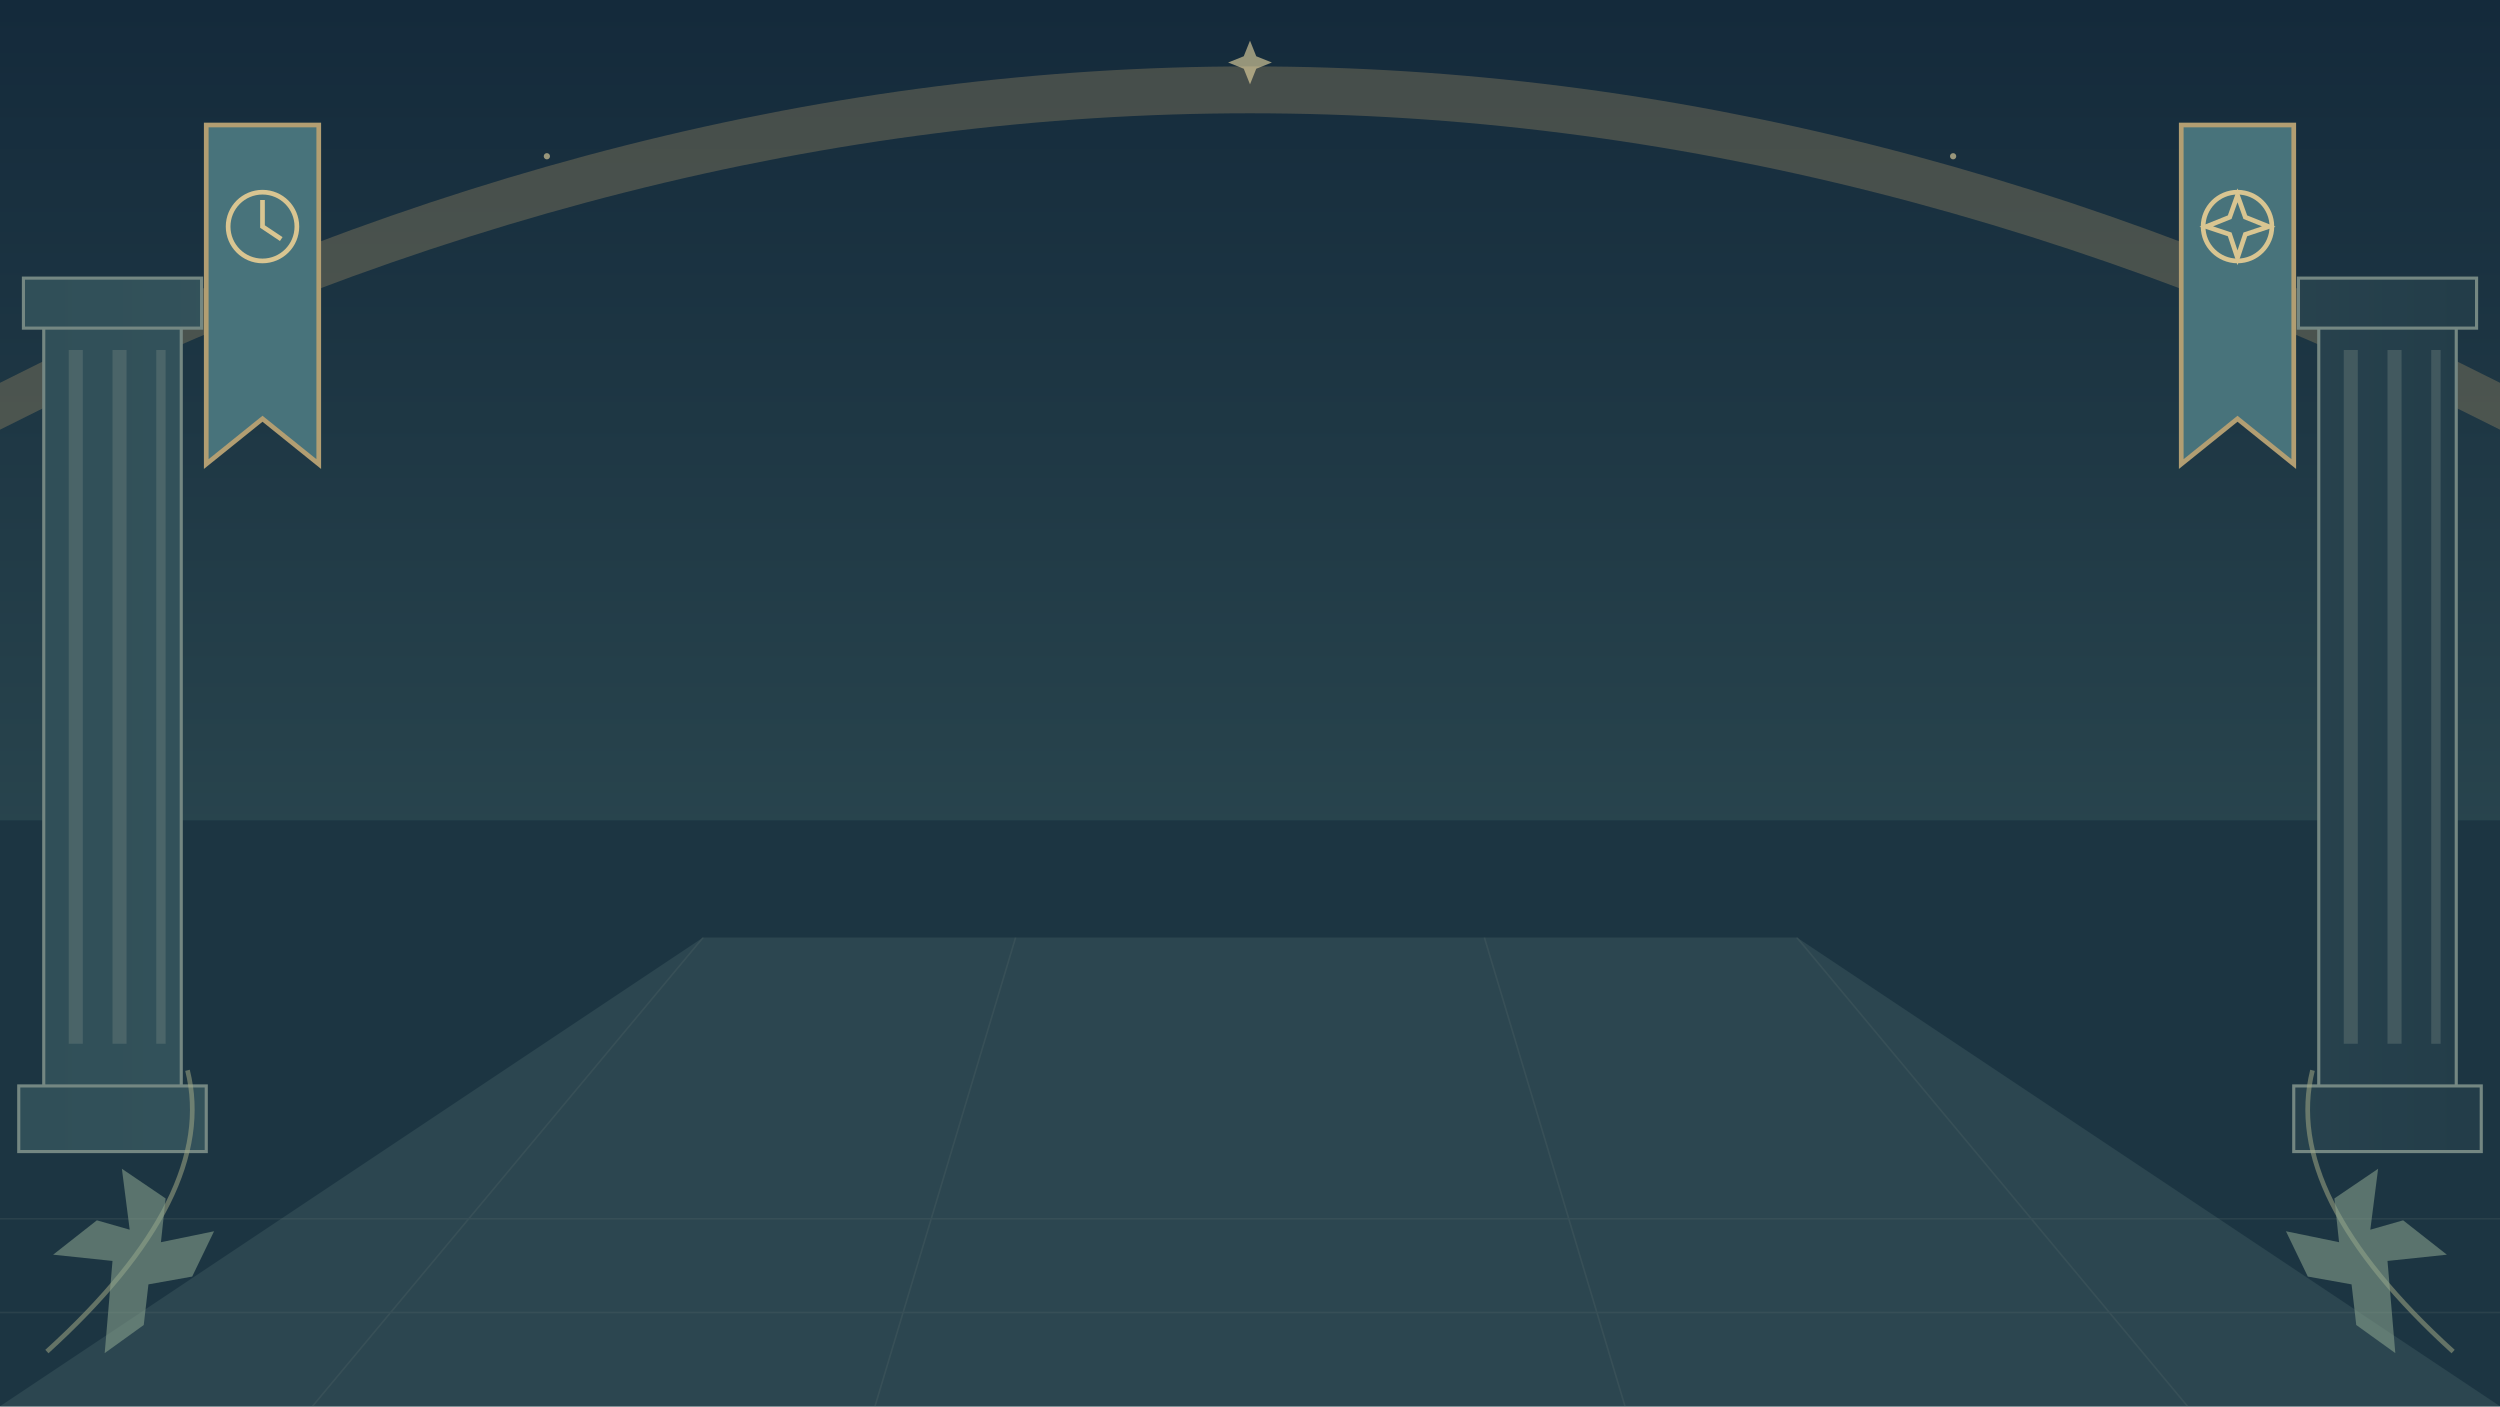
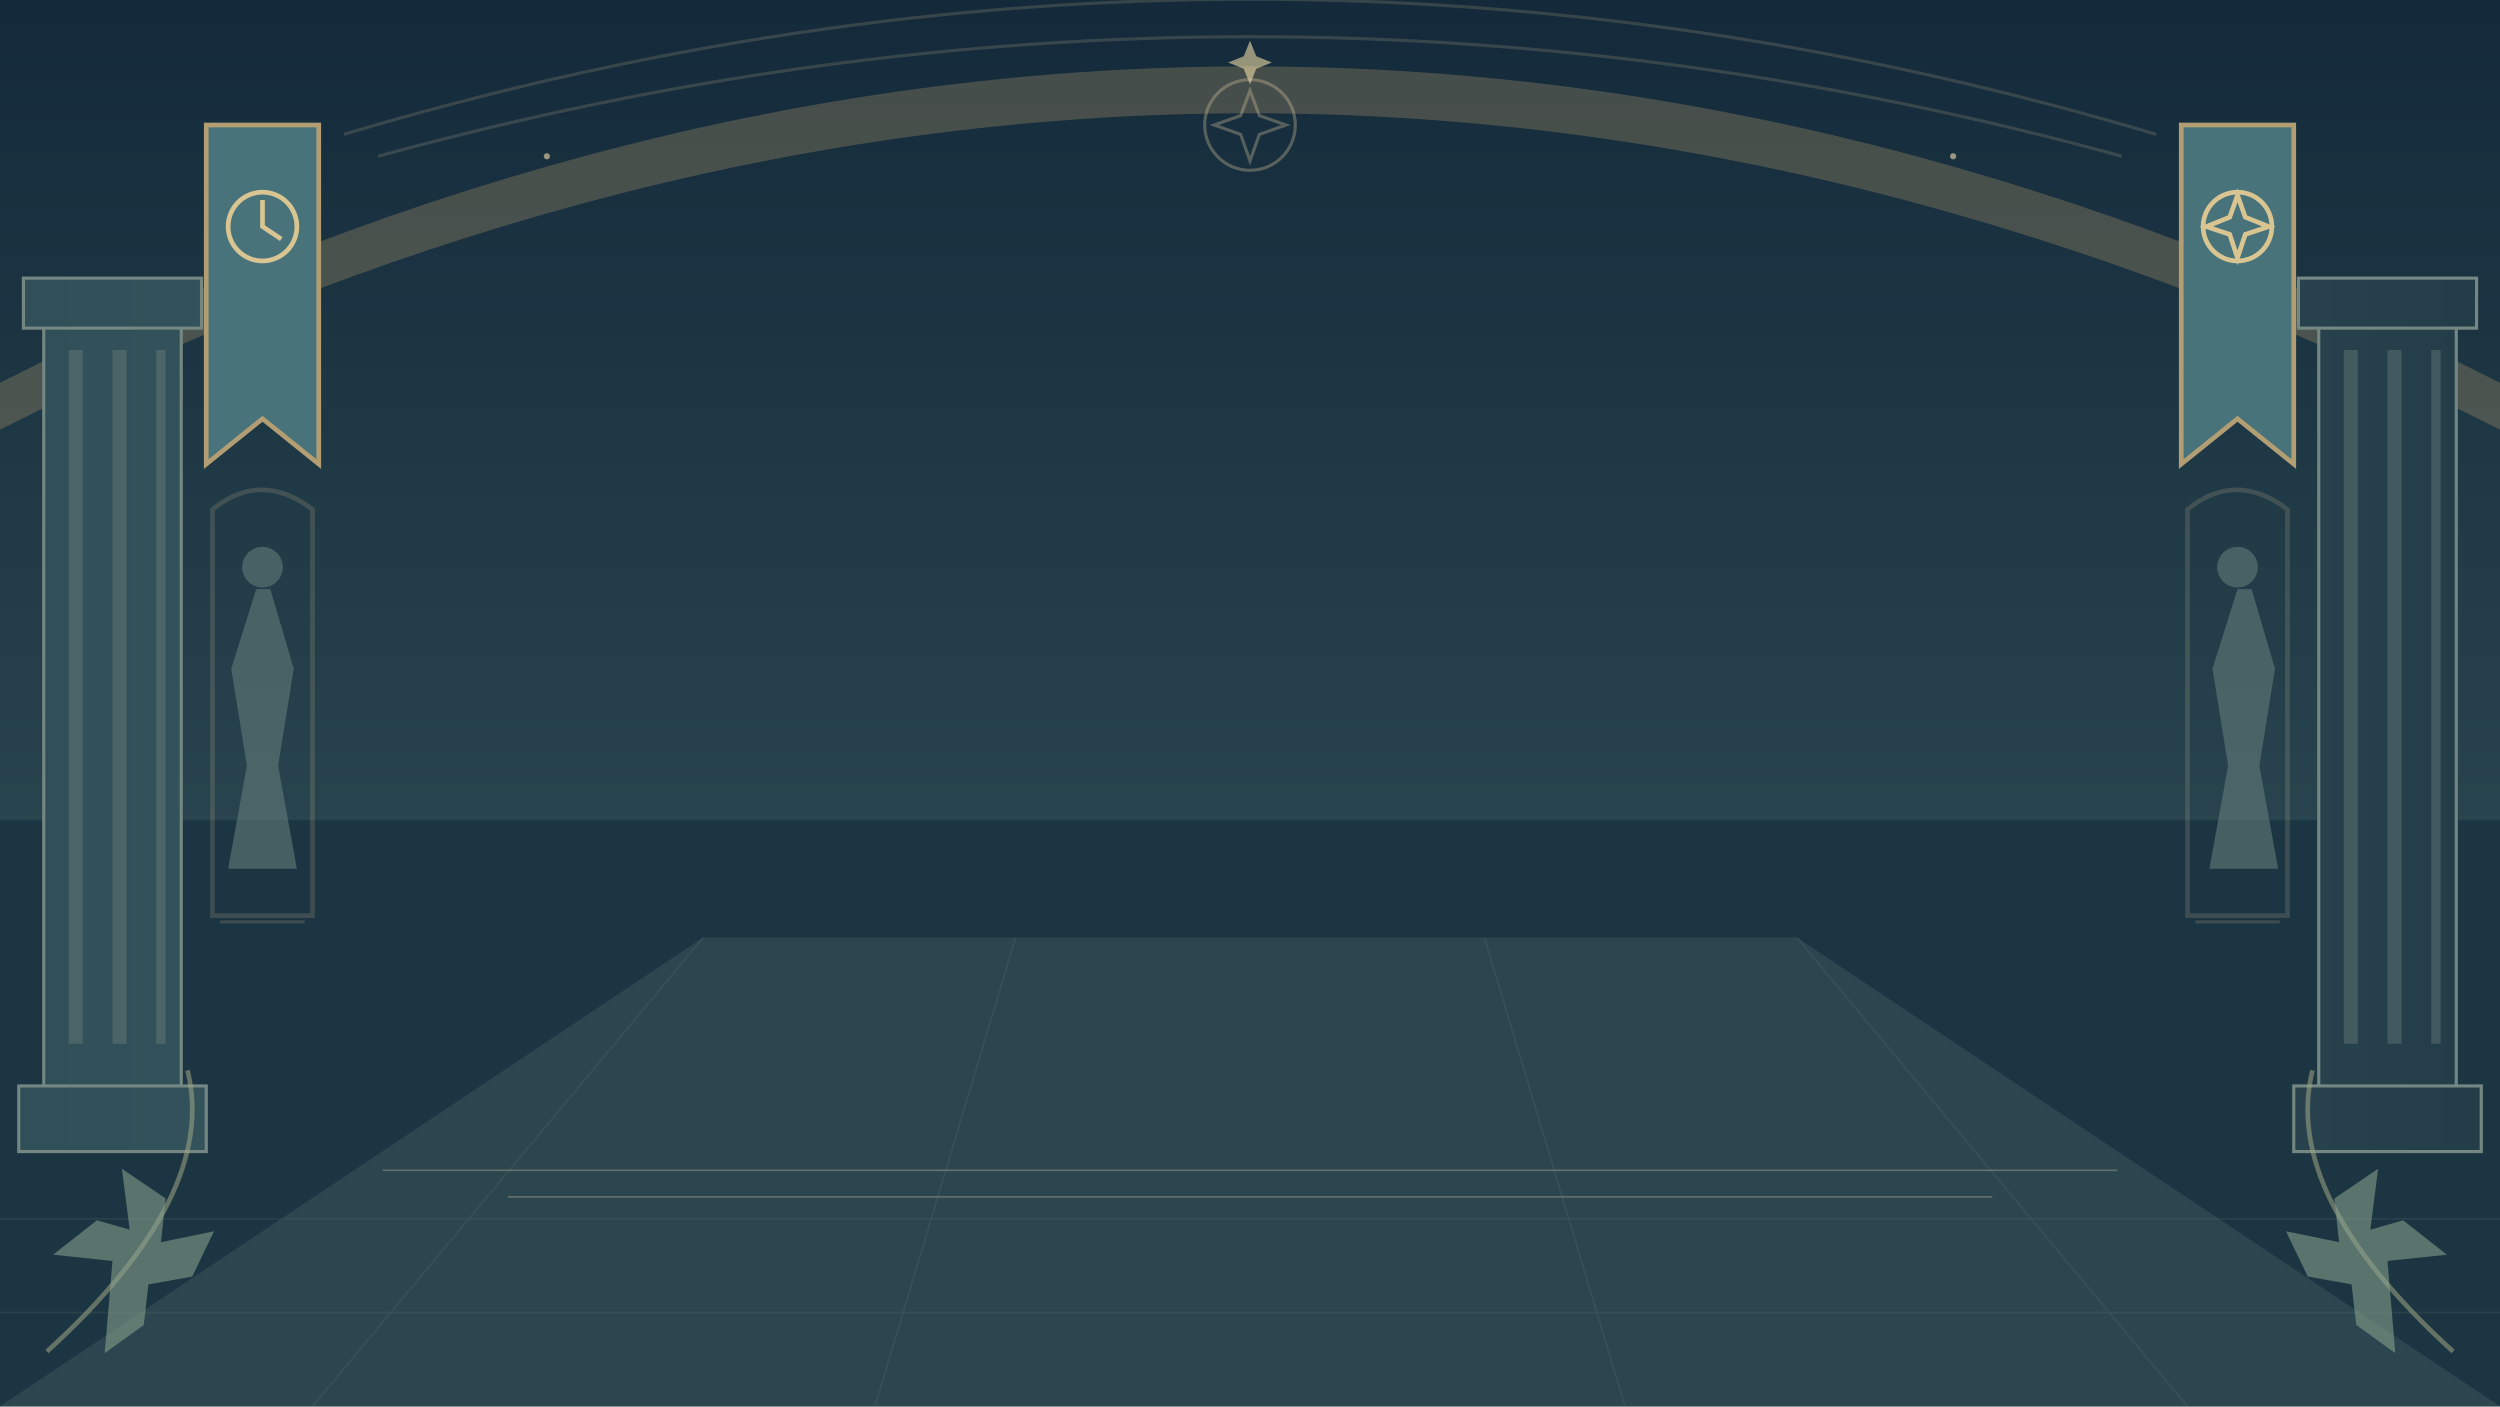
<svg xmlns="http://www.w3.org/2000/svg" width="1600" height="900" viewBox="0 0 1600 900">
  <defs>
    <linearGradient id="sky" x2="0" y2="1">
      <stop stop-color="#142a3b" />
      <stop offset="1" stop-color="#36565a" />
    </linearGradient>
    <linearGradient id="stone" x2="1" y2="0">
      <stop stop-color="#304f58" />
      <stop offset=".5" stop-color="#456269" />
      <stop offset="1" stop-color="#233d49" />
    </linearGradient>
  </defs>
  <path fill="url(#sky)" d="M0 0h1600v900H0z" />
  <path d="M0 245Q800-160 1600 245v30Q800-130 0 275Z" fill="#a18d65" opacity=".35" />
  <path d="M0 525h1600v375H0Z" fill="#1c3542" />
  <path d="m0 900 450-300h700l450 300" fill="#2c4650" />
  <g stroke="#6c7b76" opacity=".18">
    <path d="M0 780h1600M0 840h1600M450 600 200 900m950-300 250 300M650 600l-90 300m390-300 90 300" />
  </g>
  <g fill="url(#stone)" stroke="#748782" stroke-width="2">
    <path d="M28 198h88v500H28zM1484 198h88v500h-88z" />
    <path d="M15 178h114v32H15zM1471 178h114v32h-114zM12 695h120v42H12zM1468 695h120v42h-120z" />
  </g>
  <g fill="#778a85" opacity=".35">
    <path d="M44 224h9v444h-9zM72 224h9v444h-9zM100 224h6v444h-6zM1500 224h9v444h-9zM1528 224h9v444h-9zM1556 224h6v444h-6z" />
  </g>
  <g fill="#48737b" stroke="#b29e72" stroke-width="3">
    <path d="M132 80h72v217l-36-29-36 29Z" />
    <path d="M1396 80h72v217l-36-29-36 29Z" />
  </g>
  <g fill="none" stroke="#d9c591" stroke-width="3">
    <circle cx="168" cy="145" r="22" />
    <path d="M168 128v17l12 8" />
    <circle cx="1432" cy="145" r="22" />
    <path d="m1432 125 5 14 15 6-15 5-5 15-5-15-15-5 15-6Z" />
  </g>
  <g stroke="#9fa684" fill="none" stroke-width="3" opacity=".55">
    <path d="M30 865q110-100 90-180M1570 865q-110-100-90-180" />
  </g>
  <g fill="#8ca58f" opacity=".55">
    <path d="m72 807-38-4 28-22 21 6-5-39 28 19-3 28 34-7-14 29-28 5-3 26-25 18Z" />
    <path d="m1528 807 38-4-28-22-21 6 5-39-28 19 3 28-34-7 14 29 28 5 3 26 25 18Z" />
  </g>
  <g fill="#eddaa4" opacity=".6">
    <path d="m800 26 4 10 10 4-10 4-4 10-4-10-10-4 10-4Z" />
    <circle cx="350" cy="100" r="2" />
    <circle cx="1250" cy="100" r="2" />
  </g>
+   <g fill="none" stroke="#c2b18b" opacity=".20">
+     <path d="M136 326q31-25 64 0v260h-64Zm1264 0q31-25 64 0v260h-64Z" stroke-width="3" />
+     <path d="M141 590h54m1210 0h54M220 86Q800-87 1380 86M242 100Q800-53 1358 100" stroke-width="2" />
+   </g>
+   <g fill="#66817e" opacity=".55">
+     <path d="m164 377-16 51 10 62-12 66h44l-12-66 10-62-15-51Zm1268 0-16 51 10 62-12 66h44l-12-66 10-62-15-51Z" />
+     <circle cx="168" cy="363" r="13" />
+     <circle cx="1432" cy="363" r="13" />
+   </g>
+   <g stroke="#e3cea0" fill="none" opacity=".32">
+     <circle cx="800" cy="80" r="29" stroke-width="2" />
+     <path d="m800 58 6 16 17 6-17 6-6 17-6-17-17-6 17-6Z" stroke-width="2" />
+     <path d="M245 749h1110M325 766h950" />
+   </g>
</svg>
